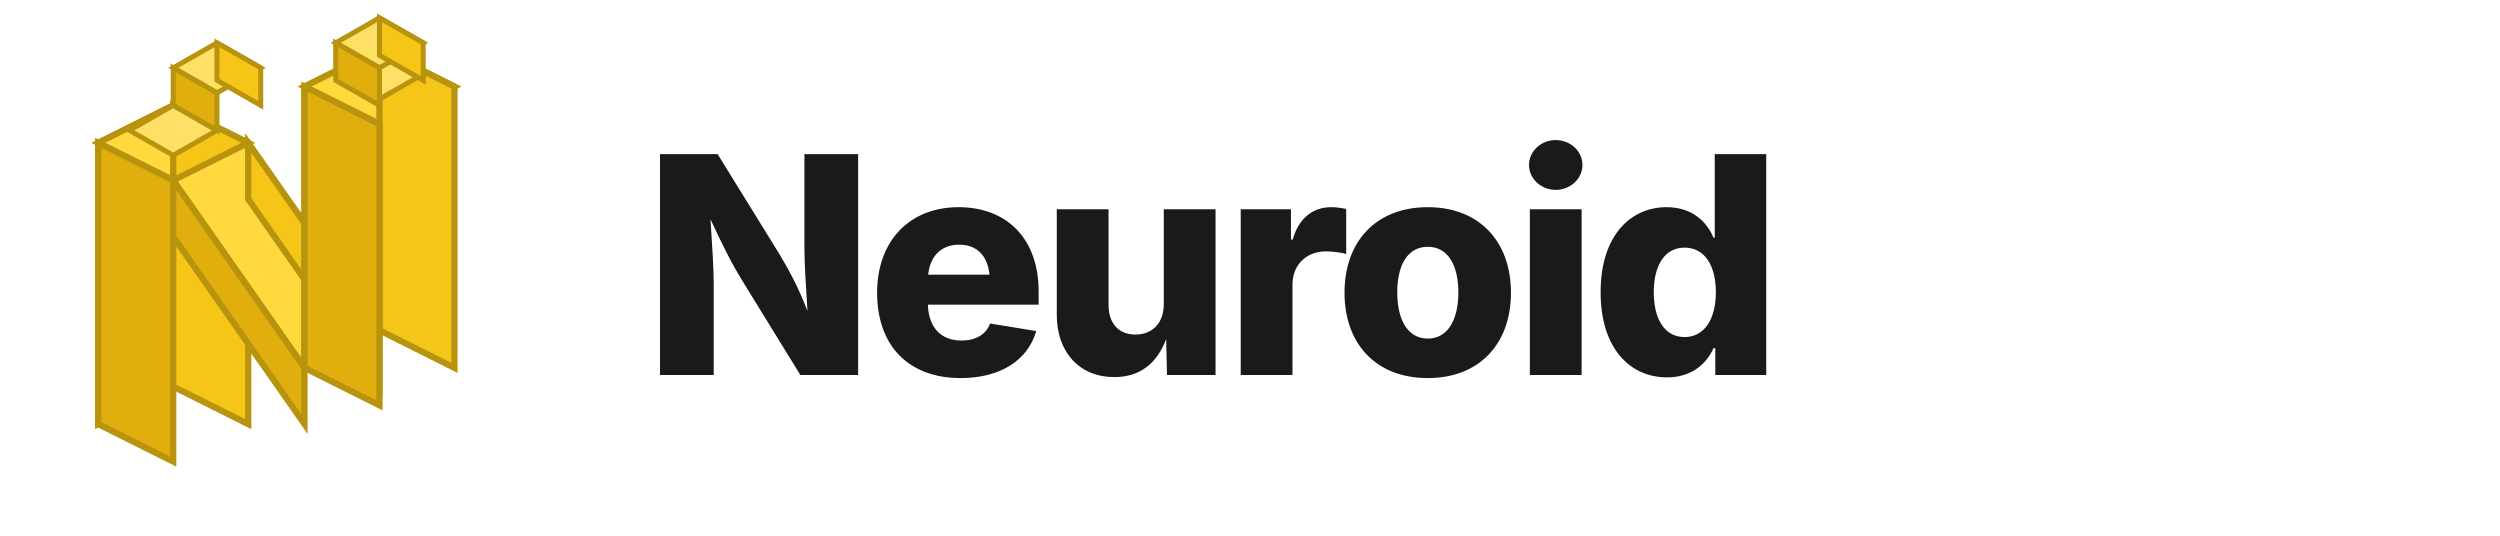
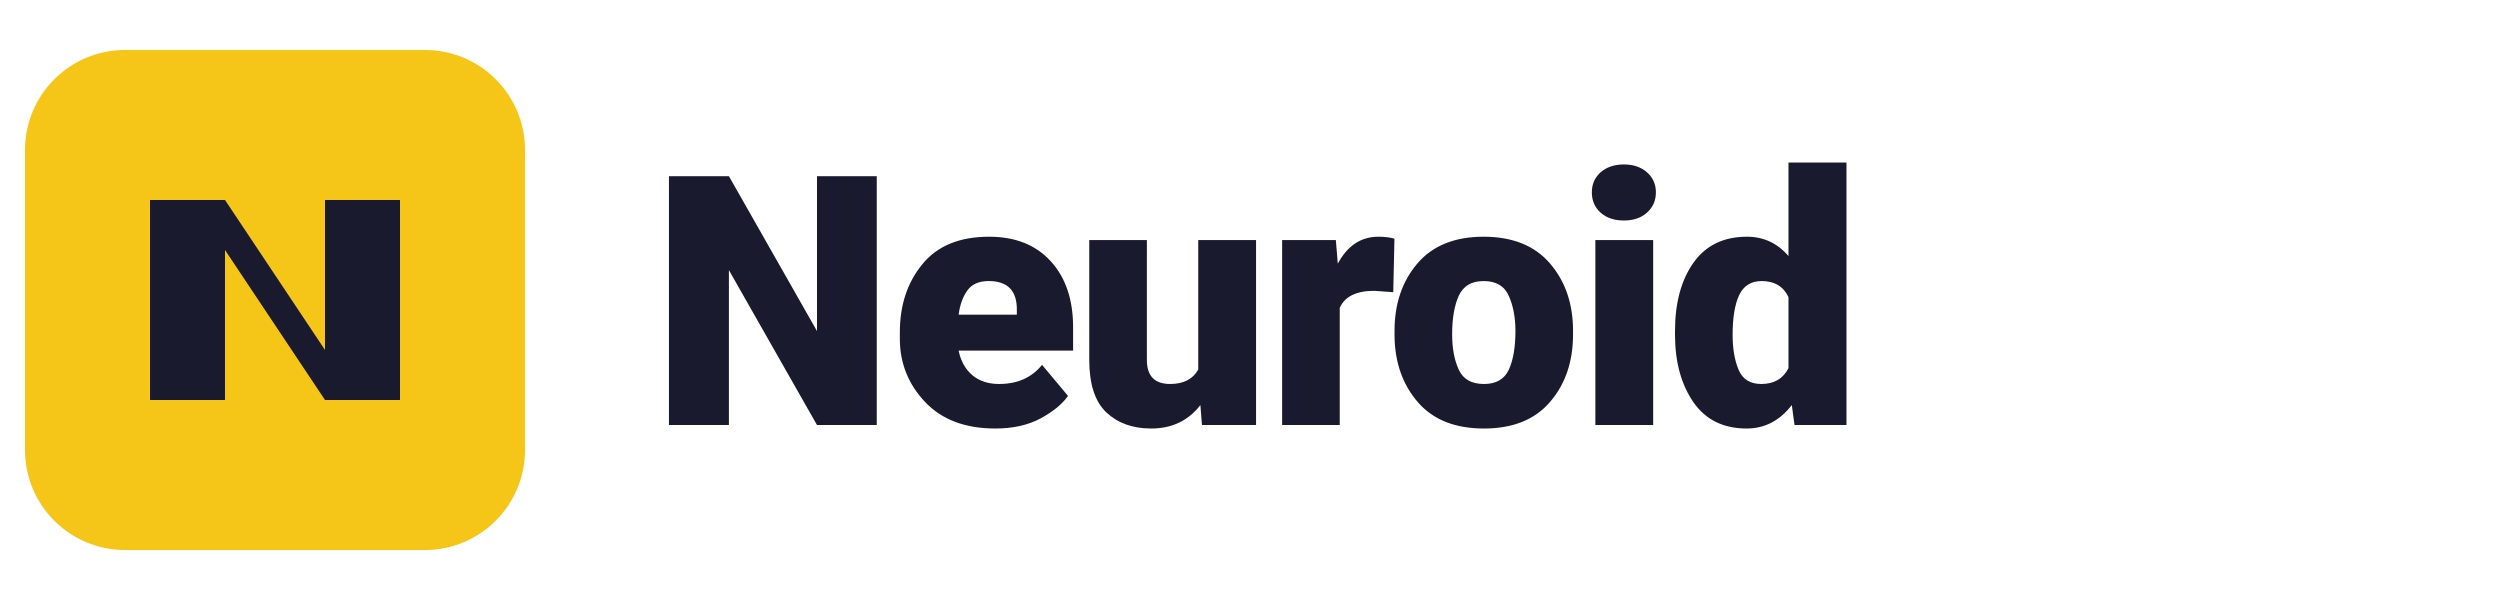
- <svg xmlns="http://www.w3.org/2000/svg" viewBox="0 0 280 60" fill="none">
-   <g transform="translate(4, 2) scale(0.7)">
-     <polygon points="10,65 10,20 22,14 22,59" fill="#F5C518" stroke="#B8930E" stroke-width="1" />
-     <polygon points="10,20 22,14 34,20 22,26" fill="#FFD93D" stroke="#B8930E" stroke-width="1" />
-     <polygon points="10,20 22,26 22,71 10,65" fill="#E0AE0D" stroke="#B8930E" stroke-width="1" />
-     <polygon points="22,14 34,20 34,65 22,59" fill="#F5C518" stroke="#B8930E" stroke-width="1" />
-     <polygon points="22,26 34,20 55,50 43,56" fill="#FFD93D" stroke="#B8930E" stroke-width="1" />
-     <polygon points="22,26 22,35 43,65 43,56" fill="#E0AE0D" stroke="#B8930E" stroke-width="1" />
-     <polygon points="34,20 34,29 55,59 55,50" fill="#F5C518" stroke="#B8930E" stroke-width="1" />
-     <polygon points="43,56 43,11 55,5 55,50" fill="#E0AE0D" stroke="#B8930E" stroke-width="1" />
-     <polygon points="43,11 55,5 67,11 55,17" fill="#FFD93D" stroke="#B8930E" stroke-width="1" />
-     <polygon points="55,5 67,11 67,56 55,50" fill="#F5C518" stroke="#B8930E" stroke-width="1" />
-     <polygon points="43,11 55,17 55,62 43,56" fill="#E0AE0D" stroke="#B8930E" stroke-width="1" />
-     <polygon points="15,18 22,14 29,18 22,22" fill="#FFE066" stroke="#B8930E" stroke-width="0.8" />
-     <polygon points="48,9 55,5 62,9 55,13" fill="#FFE066" stroke="#B8930E" stroke-width="0.8" />
-     <polygon points="22,8 29,4 36,8 29,12" fill="#FFE066" stroke="#B8930E" stroke-width="0.8" />
-     <polygon points="22,8 22,14 29,18 29,12" fill="#E0AE0D" stroke="#B8930E" stroke-width="0.8" />
-     <polygon points="29,4 36,8 36,14 29,10" fill="#F5C518" stroke="#B8930E" stroke-width="0.8" />
-     <polygon points="55,0 62,4 55,8 48,4" fill="#FFE066" stroke="#B8930E" stroke-width="0.8" />
-     <polygon points="48,4 48,10 55,14 55,8" fill="#E0AE0D" stroke="#B8930E" stroke-width="0.8" />
-     <polygon points="55,0 62,4 62,10 55,6" fill="#F5C518" stroke="#B8930E" stroke-width="0.8" />
-   </g>
-   <text x="72" y="42" font-family="system-ui, -apple-system, 'Segoe UI', sans-serif" font-size="34" font-weight="800" fill="#1a1a1a" letter-spacing="-1">Neuroid</text>
+ <svg xmlns="http://www.w3.org/2000/svg" viewBox="0 0 200 48" fill="none">
+   <rect x="2" y="4" width="40" height="40" rx="8" fill="#F5C518" />
+   <path d="M12 32V16L18 16L26 28V16H32V32H26L18 20V32H12Z" fill="#1a1a2e" />
+   <text x="52" y="34" font-family="system-ui, -apple-system, 'Segoe UI', Roboto, sans-serif" font-size="28" font-weight="800" fill="#1a1a2e" letter-spacing="-0.5">Neuroid</text>
</svg>
